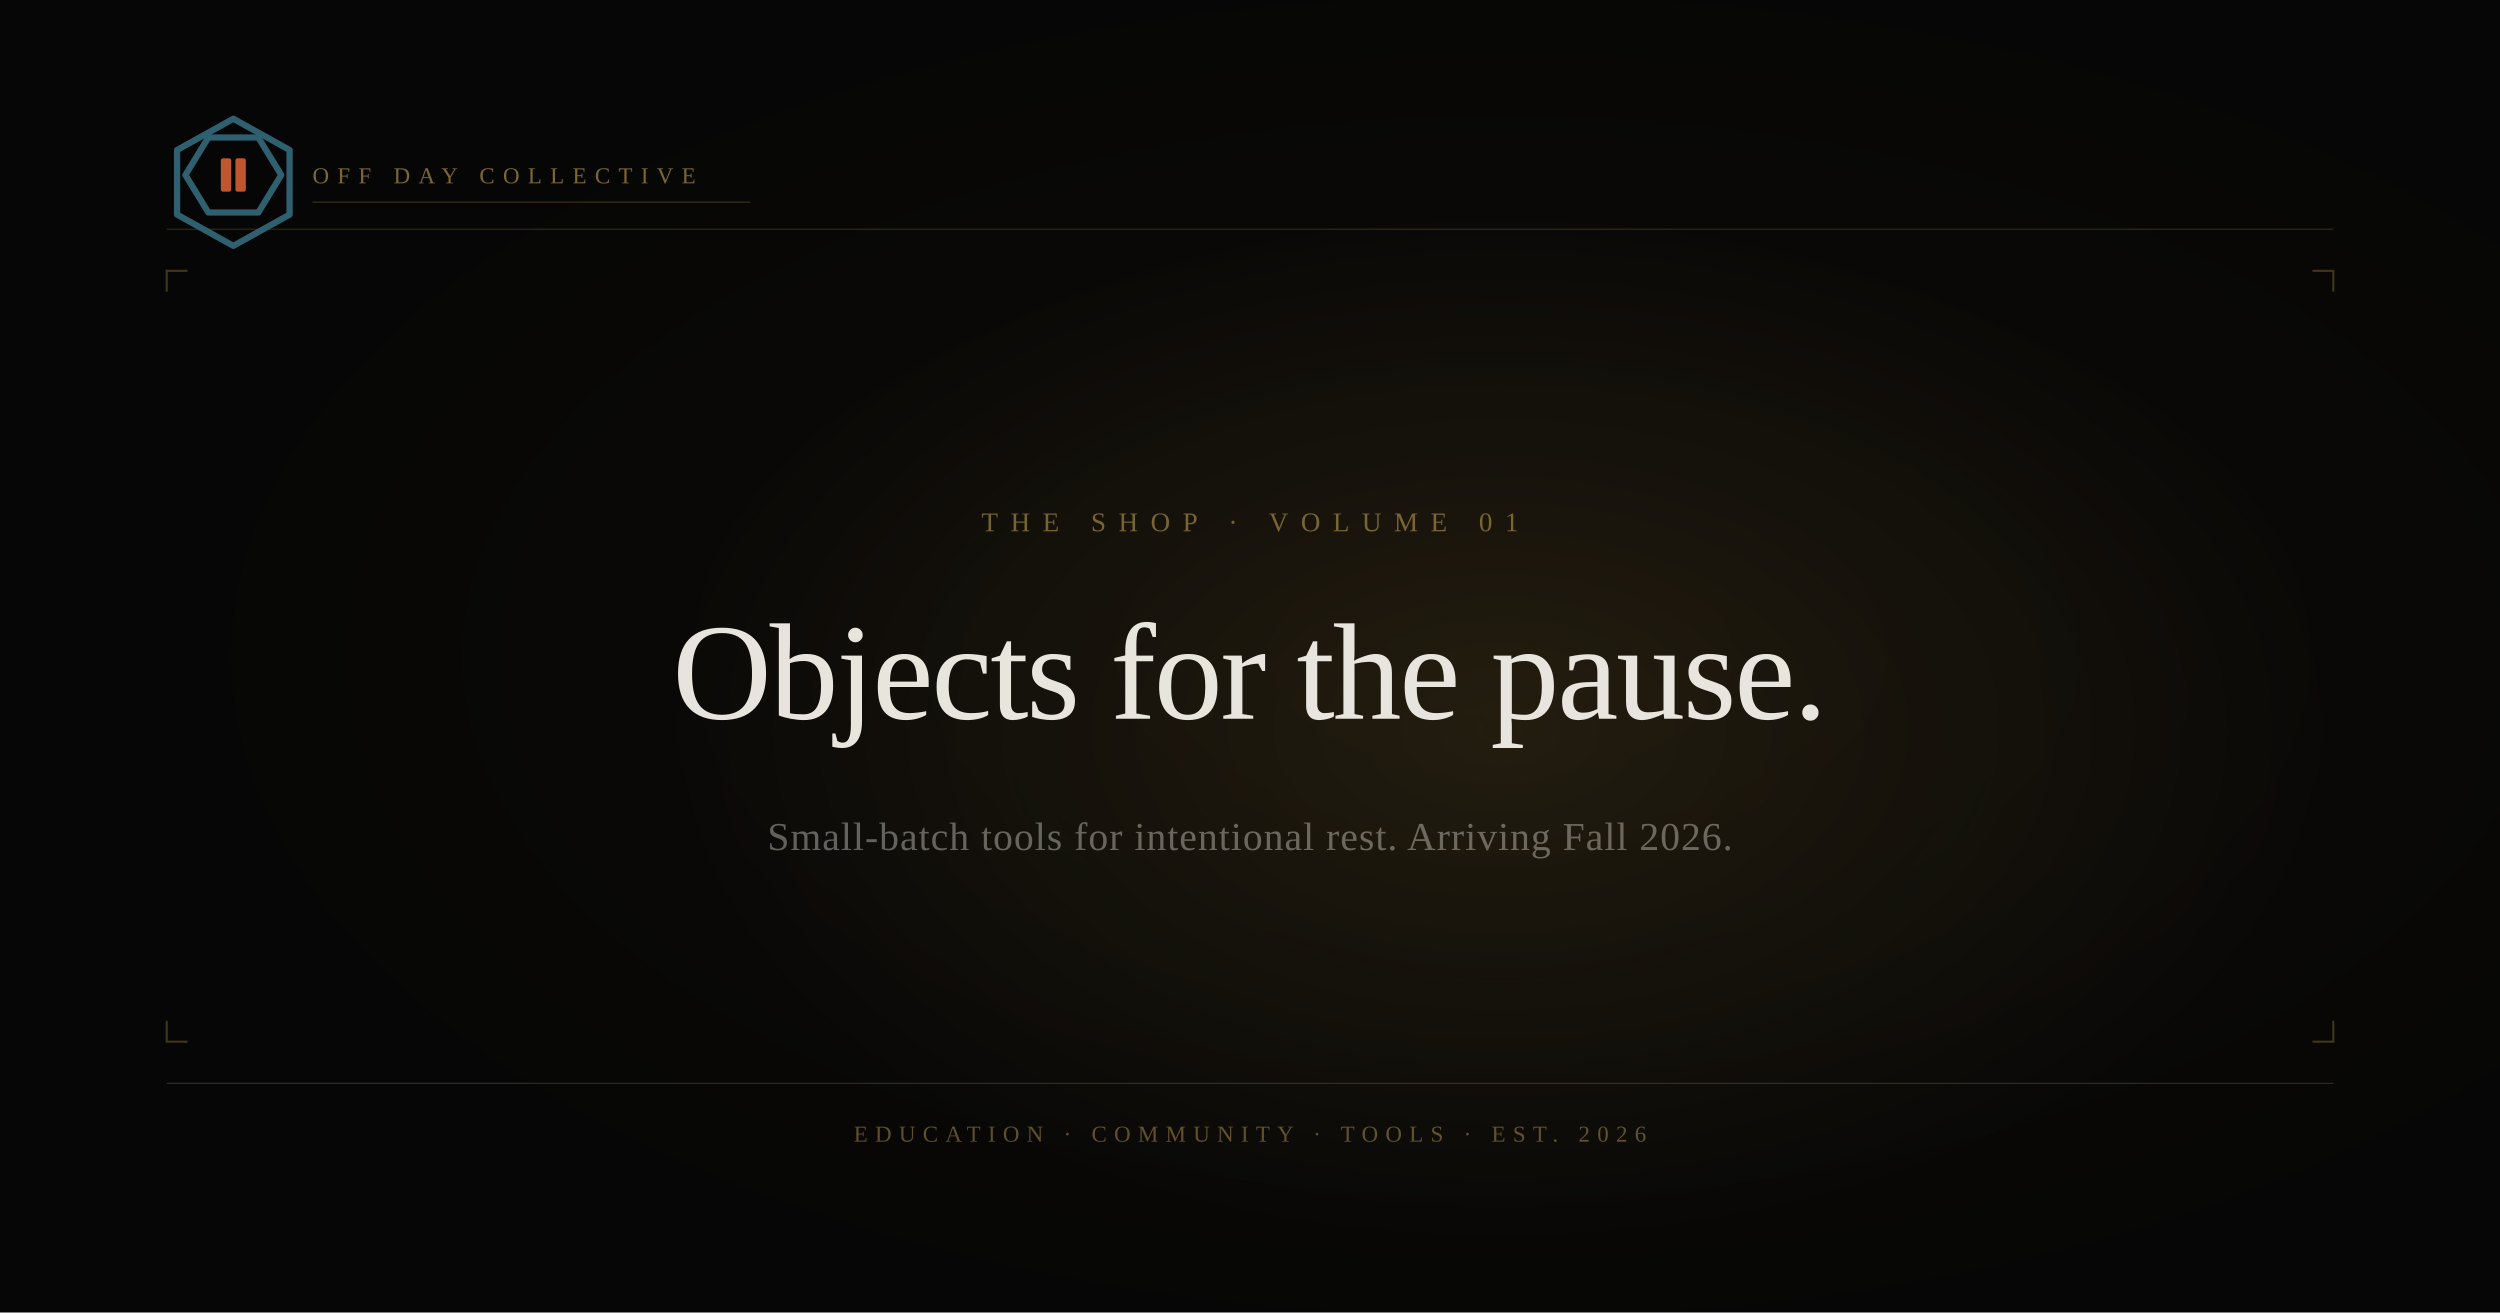
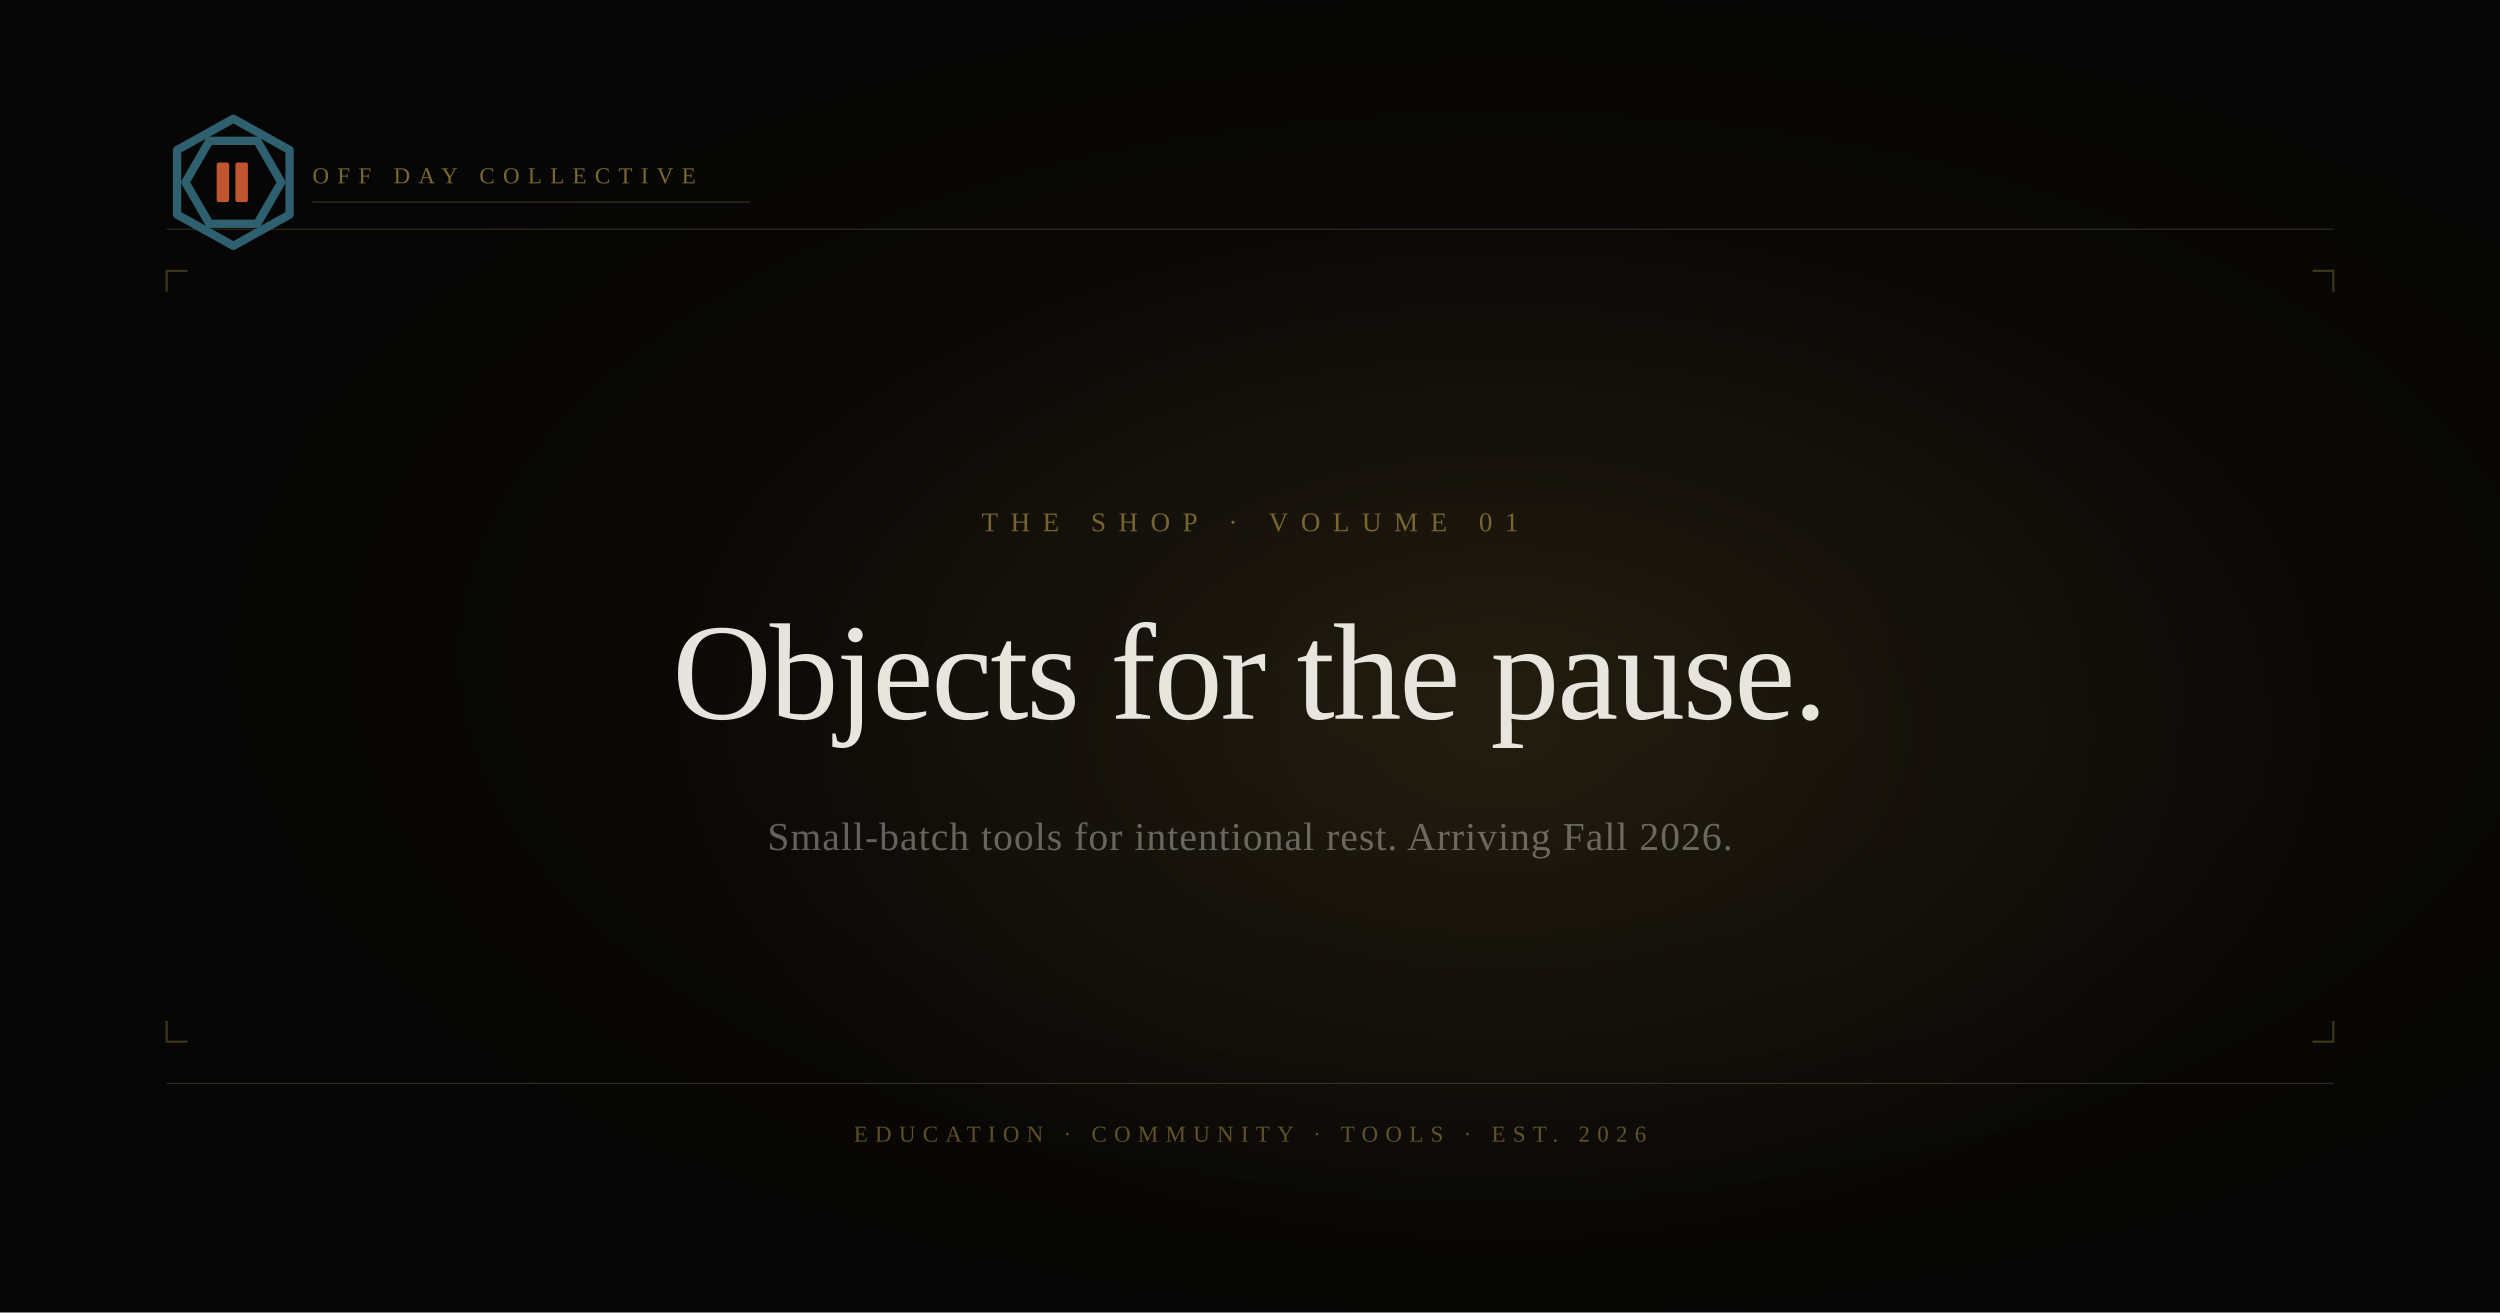
<svg xmlns="http://www.w3.org/2000/svg" viewBox="0 0 1200 630" width="1200" height="630">
  <defs>
    <radialGradient id="bg-glow" cx="60%" cy="50%" r="55%">
      <stop offset="0%" stop-color="#0f0c08" stop-opacity="1" />
      <stop offset="100%" stop-color="#060606" stop-opacity="1" />
    </radialGradient>
    <radialGradient id="orb" cx="50%" cy="50%" r="50%">
      <stop offset="0%" stop-color="#C9A84C" stop-opacity="0.11" />
      <stop offset="100%" stop-color="#C9A84C" stop-opacity="0" />
    </radialGradient>
  </defs>
  <rect width="1200" height="630" fill="url(#bg-glow)" />
  <ellipse cx="720" cy="350" rx="400" ry="250" fill="url(#orb)" />
  <line x1="80" y1="110" x2="1120" y2="110" stroke="#C9A84C" stroke-width="0.5" stroke-opacity="0.25" />
  <line x1="80" y1="520" x2="1120" y2="520" stroke="#C9A84C" stroke-width="0.5" stroke-opacity="0.25" />
  <g transform="translate(80, 52)">
-     <polygon points="32,5 59,20 59,51 32,66 5,51 5,20" fill="none" stroke="#2E6070" stroke-width="3" stroke-linejoin="round" />
-     <polygon points="44,14 55,32 44,50 20,50 9,32 20,14" fill="none" stroke="#2E6070" stroke-width="3" stroke-linejoin="round" />
-     <rect x="26" y="24" width="5" height="16" rx="1" fill="#C05530" />
-     <rect x="33" y="24" width="5" height="16" rx="1" fill="#C05530" />
+     <polygon points="32,5 59,20 59,51 32,66 5,51 5,20" fill="none" stroke="#2E6070" stroke-width="4" stroke-linejoin="round" />
+     <polygon points="55,35.5 43.5,15.6 20.5,15.6 9,35.5 20.5,55.4 43.5,55.4" fill="none" stroke="#2E6070" stroke-width="4" stroke-linejoin="round" />
+     <rect x="24" y="26" width="6" height="19" rx="1" fill="#C05530" />
+     <rect x="33" y="26" width="6" height="19" rx="1" fill="#C05530" />
  </g>
  <text x="150" y="88" font-family="Georgia, 'Times New Roman', serif" font-size="11" fill="#C9A84C" fill-opacity="0.6" letter-spacing="4">OFF DAY COLLECTIVE</text>
  <line x1="150" y1="97" x2="360" y2="97" stroke="#C9A84C" stroke-width="0.5" stroke-opacity="0.3" />
  <text x="600" y="255" font-family="Georgia, 'Times New Roman', serif" font-size="13" fill="#C9A84C" fill-opacity="0.55" letter-spacing="6" text-anchor="middle">THE SHOP · VOLUME 01</text>
  <text x="600" y="345" font-family="Georgia, 'Times New Roman', serif" font-size="66" fill="#F0EDE6" fill-opacity="0.96" letter-spacing="-1" text-anchor="middle">Objects for the pause.</text>
  <text x="600" y="408" font-family="Georgia, 'Times New Roman', serif" font-size="19" fill="#F0EDE6" fill-opacity="0.38" letter-spacing="0.5" text-anchor="middle">Small-batch tools for intentional rest. Arriving Fall 2026.</text>
  <text x="600" y="548" font-family="Georgia, 'Times New Roman', serif" font-size="11" fill="#C9A84C" fill-opacity="0.45" letter-spacing="3.5" text-anchor="middle">EDUCATION · COMMUNITY · TOOLS · EST. 2026</text>
  <path d="M80,140 L80,130 L90,130" fill="none" stroke="#C9A84C" stroke-width="1" stroke-opacity="0.3" />
  <path d="M1120,140 L1120,130 L1110,130" fill="none" stroke="#C9A84C" stroke-width="1" stroke-opacity="0.3" />
  <path d="M80,490 L80,500 L90,500" fill="none" stroke="#C9A84C" stroke-width="1" stroke-opacity="0.3" />
  <path d="M1120,490 L1120,500 L1110,500" fill="none" stroke="#C9A84C" stroke-width="1" stroke-opacity="0.3" />
</svg>
